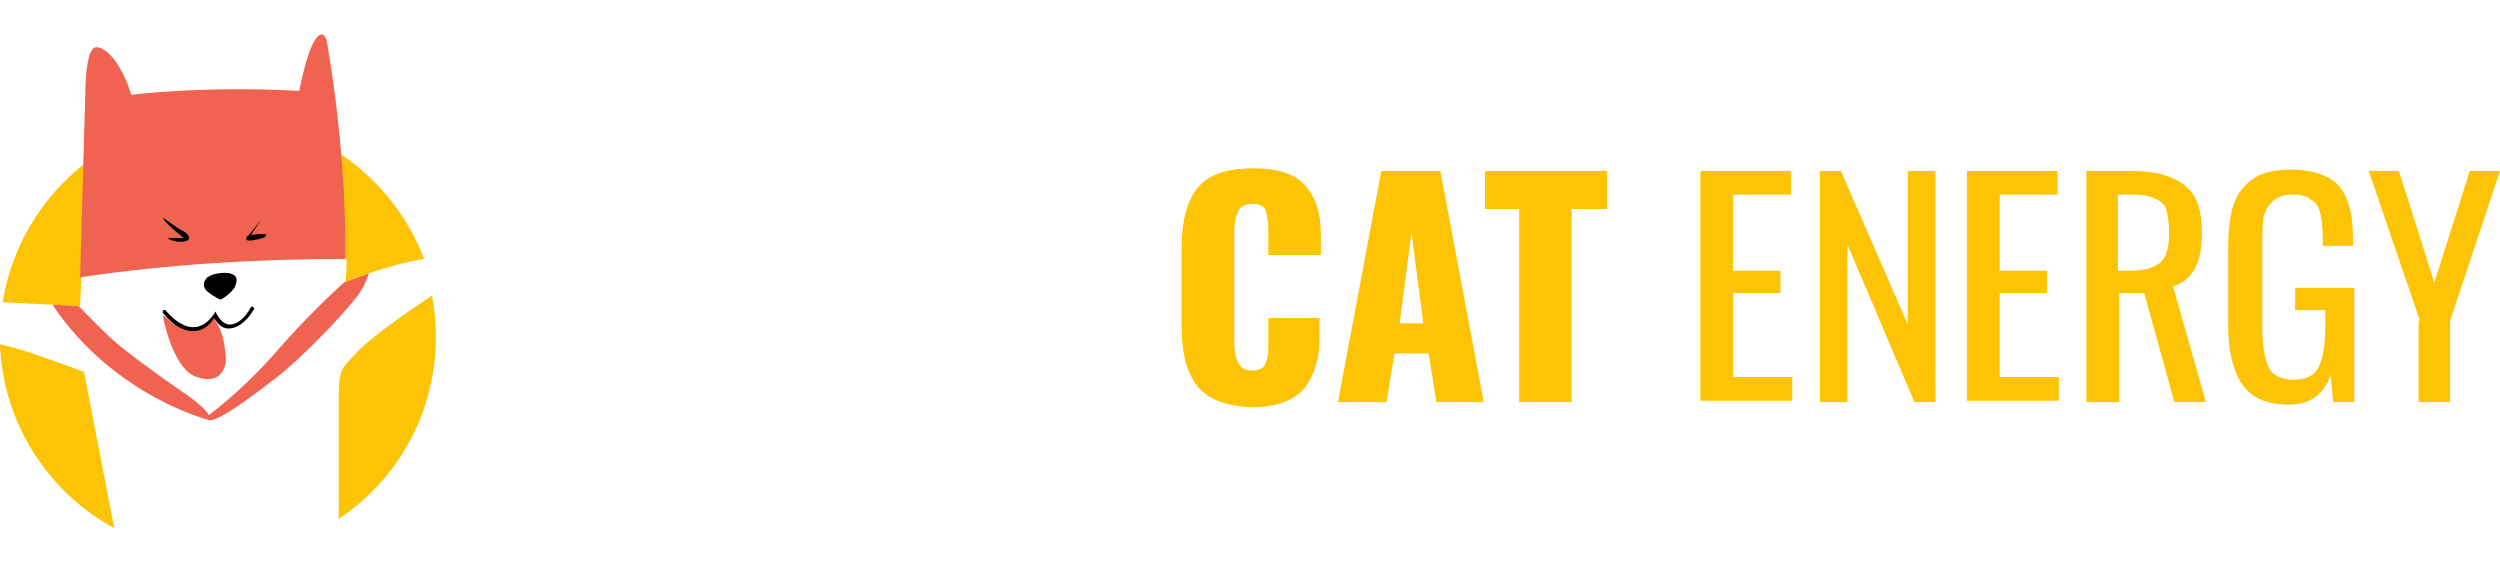
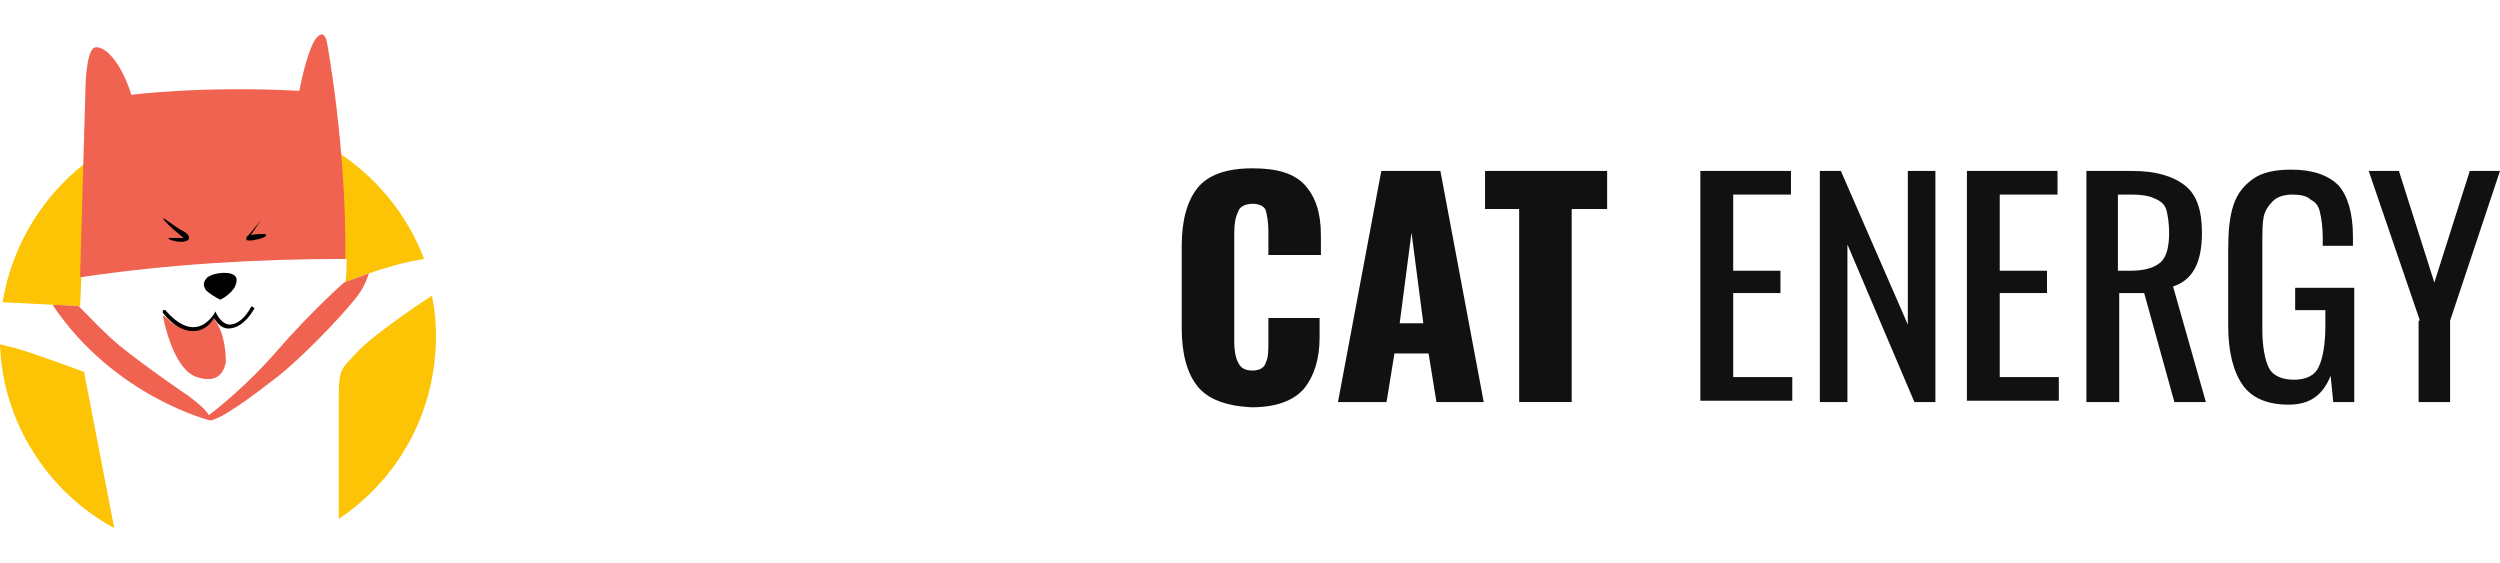
- <svg xmlns="http://www.w3.org/2000/svg" id="Layer_2" viewBox="0 0.002 190.4 37.598" width="200px" height="45px">
-   <style>.st0{fill:#fdc305}.st1{fill:#f06351}</style>
-   <path class="st0" d="M6.1 20.7l.1-2.3c6.7-.9 13.4-1.4 20.2-1.3 0 .6 0 1.2-.1 1.8 0 0 2.9-1.3 6-1.8-2.4-6.3-8.5-10.8-15.6-10.8C8.4 6.3 1.5 12.4.2 20.4c2.2.1 5.9.3 5.9.3zm21.1 3.5c-1.2 1.3-1.4 1.2-1.4 3.5v9.2c4.5-3 7.4-8.1 7.4-13.9 0-1.1-.1-2.1-.3-3.1-1.7 1.1-4.7 3.2-5.7 4.3zM6.4 25.7s-3.8-1.4-5.2-1.8L0 23.6c.2 6 3.7 11.3 8.7 14L6.4 25.7z" />
-   <path class="st1" d="M26.3 17.1C26.4 8.6 24.9.6 24.9.6s-.2-1.2-.9-.2c-.7 1.1-1.2 3.9-1.2 3.9-7.4-.4-12.8.3-12.8.3C9.2 2 7.9.8 7.2 1c-.7.3-.7 3.4-.7 3.4l-.4 14.1c6.7-1 13.5-1.4 20.2-1.4z" />
-   <path d="M12.4 14c0-.1 1 .7 1.4.9.4.2.6.4.6.6 0 .2-.3.3-.6.3s-.9-.1-1-.3H14c.1.1-1.3-1-1.6-1.5zm7.5.1s-1 1.3-1.1 1.3c0 .1-.2.3.2.3s1.1-.2 1.2-.3c.1-.1.1-.2-.1-.2s-.7 0-1 .1l.8-1.2s.1-.1 0 0zm-3.1 6.1s.8-.4 1.1-1c.3-.7 0-.9-.4-1-.5-.1-1.3 0-1.7.3-.4.4-.3.7-.1 1 .2.2.8.6 1.1.7z" />
-   <path class="st1" d="M16.3 21.5s-.2.4-.5.6c-.2.2-.6.4-1 .4-.6 0-1.1-.2-1.5-.4-.2-.1-.4-.3-.5-.4-.2-.2-.4-.3-.4-.3s.7 4.1 2.6 4.7c1.8.6 2.1-.7 2.2-1.1 0-.3 0-2.1-.8-3.2.1-.4 0-.2-.1-.3z" />
-   <path d="M14.7 22.6c-1.3 0-2.3-1.4-2.3-1.4V21h.2s1 1.3 2.1 1.3c.6 0 1.1-.3 1.6-1l.1-.2.1.2s.4.8 1 .8c.5 0 1.1-.4 1.6-1.3 0-.1.1-.1.2 0 .1 0 .1.1 0 .2-.6 1-1.3 1.4-1.9 1.4-.6 0-.9-.5-1.1-.8-.4.7-1 1-1.6 1z" />
-   <path class="st1" d="M26.2 18.9s-2.5 2.2-5.1 5.2-5.2 4.9-5.2 4.9c-.2-.5-1.6-1.5-1.6-1.5s-3.1-2.1-5.2-3.8c-1.2-1-2.3-2.2-3.1-3-.3 0-1.1-.1-2-.1 4.7 7 12 8.8 12 8.8.9-.1 3.3-1.9 5.1-3.3 1.8-1.4 4.8-4.5 5.9-5.9.6-.7.9-1.4 1.1-2-1.1.4-1.9.7-1.9.7z" />
-   <path class="st0" d="M1.2 16.6c-.8-1-1.2-2.5-1.2-4.4V5.9C0 4 .4 2.5 1.2 1.5 2 .5 3.4 0 5.4 0c1.9 0 3.2.4 4 1.3.8.9 1.2 2.1 1.2 3.8v1.5h-4V4.8c0-.7-.1-1.2-.2-1.6-.1-.3-.5-.5-1-.5s-1 .2-1.1.6c-.2.4-.3.9-.3 1.6v8.3c0 .7.1 1.2.3 1.6.2.4.5.6 1.1.6.5 0 .9-.2 1-.6.2-.4.2-.9.2-1.6v-1.8h3.9v1.5c0 1.6-.4 2.9-1.2 3.9-.8.9-2.1 1.4-4 1.4-1.9-.1-3.3-.6-4.1-1.6zM15.2.2h4.5L23 17.8h-3.6l-.6-3.7h-2.6l-.6 3.7h-3.7L15.2.2zm3.2 11.6l-.9-6.9-.9 6.9h1.8zm7.4-8.7h-2.7V.2h9.3v2.9h-2.7v14.7h-4V3.1zM39.5.2h6.9V2H42v5.8h3.6v1.7H42v6.4h4.5v1.8h-7V.2zm9 0h1.7l5.1 11.7V.2h2.1v17.6h-1.6l-5.1-12v12h-2.1V.2zm11.3 0h6.9V2h-4.4v5.8h3.6v1.7h-3.6v6.4h4.5v1.8h-7V.2zm9 0h3.6c1.8 0 3.1.4 4 1.1s1.3 1.9 1.3 3.6c0 2.3-.7 3.6-2.2 4.1l2.5 8.8h-2.4l-2.3-8.3h-1.9v8.3h-2.5V.2zm3.4 7.6c1.1 0 1.8-.2 2.3-.6.5-.4.7-1.2.7-2.3 0-.7-.1-1.3-.2-1.7s-.4-.7-.9-.9c-.4-.2-1-.3-1.7-.3h-1.1v5.8h.9zm8.6 8.7c-.7-1-1.1-2.5-1.1-4.5V6.2c0-1.4.1-2.5.4-3.4.3-.9.8-1.5 1.5-2s1.7-.7 2.9-.7c1.6 0 2.8.4 3.6 1.2.7.8 1.1 2.1 1.1 3.9v.7h-2.3v-.6c0-.8-.1-1.5-.2-1.9-.1-.5-.3-.8-.7-1-.3-.3-.8-.4-1.4-.4-.7 0-1.2.2-1.5.5-.3.3-.6.7-.7 1.2-.1.5-.1 1.2-.1 2.1v6.5c0 1.3.2 2.3.5 2.9.3.6 1 .9 1.9.9.9 0 1.6-.3 1.9-1 .3-.6.5-1.7.5-3.1v-1.2h-2.3V9.1h4.5v8.7h-1.6l-.2-2c-.6 1.5-1.6 2.2-3.2 2.2s-2.8-.5-3.5-1.5zm13.5-4.9L90.4.2h2.3l2.7 8.5L98.1.2h2.3l-3.8 11.4v6.2h-2.4v-6.2z" fill="#111" transform="translate(90 10.2)" />
+ <svg xmlns="http://www.w3.org/2000/svg" version="1.1" id="Layer_2" x="0px" y="0px" width="200" height="45" viewBox="0 0.002 190.4 37.598" style="enable-background:new 0 0 33.3 37.6;">
+   <style type="text/css">
+     .st0 {
+       fill: #FDC305;
+     }
+     .st1 {
+       fill: #F06351;
+     }
+   </style>
+   <g>
+     <path class="st0" d="M6.1,20.7l0.1-2.3c6.7-0.9,13.4-1.4,20.2-1.3c0,0.6,0,1.2-0.1,1.8c0,0,2.9-1.3,6-1.8     c-2.4-6.3-8.5-10.8-15.6-10.8c-8.3,0-15.2,6.1-16.5,14.1C2.4,20.5,6.1,20.7,6.1,20.7z" />
+     <path class="st0" d="M27.2,24.2c-1.2,1.3-1.4,1.2-1.4,3.5c0,0.9,0,4.9,0,9.2c4.5-3,7.4-8.1,7.4-13.9c0-1.1-0.1-2.1-0.3-3.1     C31.2,21,28.2,23.1,27.2,24.2z" />
+     <path class="st0" d="M6.4,25.7c0,0-3.8-1.4-5.2-1.8c-0.4-0.1-0.8-0.2-1.2-0.3c0.2,6,3.7,11.3,8.7,14L6.4,25.7z" />
+   </g>
+   <path class="st1" d="M26.3,17.1c0.1-8.5-1.4-16.5-1.4-16.5S24.7-0.6,24,0.4c-0.7,1.1-1.2,3.9-1.2,3.9c-7.4-0.4-12.8,0.3-12.8,0.3   C9.2,2,7.9,0.8,7.2,1C6.5,1.3,6.5,4.4,6.5,4.4L6.1,18.5C12.8,17.5,19.6,17.1,26.3,17.1z" />
+   <path d="M12.4,14c0-0.1,1,0.7,1.4,0.9c0.4,0.2,0.6,0.4,0.6,0.6c0,0.2-0.3,0.3-0.6,0.3s-0.9-0.1-1-0.3c0,0,0.6,0,0.9,0h0.3   C14.1,15.6,12.7,14.5,12.4,14z" />
+   <path d="M19.9,14.1c0,0-1,1.3-1.1,1.3c0,0.1-0.2,0.3,0.2,0.3s1.1-0.2,1.2-0.3c0.1-0.1,0.1-0.2-0.1-0.2c-0.2,0-0.7,0-1,0.1L19.9,14.1   C19.9,14.1,20,14,19.9,14.1z" />
+   <path d="M16.8,20.2c0,0,0.8-0.4,1.1-1c0.3-0.7,0-0.9-0.4-1c-0.5-0.1-1.3,0-1.7,0.3c-0.4,0.4-0.3,0.7-0.1,1   C15.9,19.7,16.5,20.1,16.8,20.2z" />
+   <path class="st1" d="M16.3,21.5c0,0-0.2,0.4-0.5,0.6c-0.2,0.2-0.6,0.4-1,0.4c-0.6,0-1.1-0.2-1.5-0.4c-0.2-0.1-0.4-0.3-0.5-0.4   c-0.2-0.2-0.4-0.3-0.4-0.3s0.7,4.1,2.6,4.7c1.8,0.6,2.1-0.7,2.2-1.1c0-0.3,0-2.1-0.8-3.2C16.5,21.4,16.4,21.6,16.3,21.5z" />
+   <g>
+     <path d="M14.7,22.6C14.7,22.6,14.7,22.6,14.7,22.6c-1.3,0-2.3-1.4-2.3-1.4c0-0.1,0-0.2,0-0.2c0.1,0,0.2,0,0.2,0c0,0,1,1.3,2.1,1.3     c0,0,0,0,0,0c0.6,0,1.1-0.3,1.6-1l0.1-0.2l0.1,0.2c0,0,0.4,0.8,1,0.8c0.5,0,1.1-0.4,1.6-1.3c0-0.1,0.1-0.1,0.2,0     c0.1,0,0.1,0.1,0,0.2c-0.6,1-1.3,1.4-1.9,1.4c-0.6,0-0.9-0.5-1.1-0.8C15.9,22.3,15.3,22.6,14.7,22.6z" />
+   </g>
+   <path class="st1" d="M26.2,18.9c0,0-2.5,2.2-5.1,5.2S15.9,29,15.9,29c-0.2-0.5-1.6-1.5-1.6-1.5s-3.1-2.1-5.2-3.8   c-1.2-1-2.3-2.2-3.1-3c-0.3,0-1.1-0.1-2-0.1c4.7,7,12,8.8,12,8.8c0.9-0.1,3.3-1.9,5.1-3.3c1.8-1.4,4.8-4.5,5.9-5.9   c0.6-0.7,0.9-1.4,1.1-2C27,18.6,26.2,18.9,26.2,18.9z" />
+   <g transform="matrix(1, 0, 0, 1, 90, 10.2)">
+     <path class="st0" d="M1.2,16.6c-0.8-1-1.2-2.5-1.2-4.4V5.9c0-1.9,0.4-3.4,1.2-4.4C2,0.5,3.4,0,5.4,0c1.9,0,3.2,0.4,4,1.3     c0.8,0.9,1.2,2.1,1.2,3.8v1.5H6.6V4.8c0-0.7-0.1-1.2-0.2-1.6C6.3,2.9,5.9,2.7,5.4,2.7S4.4,2.9,4.3,3.3C4.1,3.7,4,4.2,4,4.9v8.3     c0,0.7,0.1,1.2,0.3,1.6c0.2,0.4,0.5,0.6,1.1,0.6c0.5,0,0.9-0.2,1-0.6c0.2-0.4,0.2-0.9,0.2-1.6v-1.8h3.9v1.5c0,1.6-0.4,2.9-1.2,3.9     c-0.8,0.9-2.1,1.4-4,1.4C3.4,18.1,2,17.6,1.2,16.6z" style="fill: rgb(17, 17, 17);" />
+     <path class="st0" d="M15.2,0.2h4.5L23,17.8h-3.6l-0.6-3.7h-2.6l-0.6,3.7h-3.7L15.2,0.2z M18.4,11.8l-0.9-6.9l-0.9,6.9H18.4z" style="fill: rgb(17, 17, 17);" />
+     <path class="st0" d="M25.8,3.1h-2.7V0.2h9.3v2.9h-2.7v14.7h-4V3.1z" style="fill: rgb(17, 17, 17);" />
+     <path class="st0" d="M39.5,0.2h6.9v1.8H42v5.8h3.6v1.7H42v6.4h4.5v1.8h-7V0.2z" style="fill: rgb(17, 17, 17);" />
+     <path class="st0" d="M48.5,0.2h1.7l5.1,11.7V0.2h2.1v17.6h-1.6l-5.1-12v12h-2.1V0.2z" style="fill: rgb(17, 17, 17);" />
+     <path class="st0" d="M59.8,0.2h6.9v1.8h-4.4v5.8h3.6v1.7h-3.6v6.4h4.5v1.8h-7V0.2z" style="fill: rgb(17, 17, 17);" />
+     <path class="st0" d="M68.8,0.2h3.6c1.8,0,3.1,0.4,4,1.1s1.3,1.9,1.3,3.6c0,2.3-0.7,3.6-2.2,4.1l2.5,8.8h-2.4l-2.3-8.3h-1.9v8.3     h-2.5V0.2z M72.2,7.8c1.1,0,1.8-0.2,2.3-0.6C75,6.8,75.2,6,75.2,4.9c0-0.7-0.1-1.3-0.2-1.7s-0.4-0.7-0.9-0.9     c-0.4-0.2-1-0.3-1.7-0.3h-1.1v5.8H72.2z" style="fill: rgb(17, 17, 17);" />
+     <path class="st0" d="M80.8,16.5c-0.7-1-1.1-2.5-1.1-4.5V6.2c0-1.4,0.1-2.5,0.4-3.4c0.3-0.9,0.8-1.5,1.5-2c0.7-0.5,1.7-0.7,2.9-0.7     c1.6,0,2.8,0.4,3.6,1.2c0.7,0.8,1.1,2.1,1.1,3.9v0.7h-2.3V5.3c0-0.8-0.1-1.5-0.2-1.9c-0.1-0.5-0.3-0.8-0.7-1     C85.7,2.1,85.2,2,84.6,2c-0.7,0-1.2,0.2-1.5,0.5c-0.3,0.3-0.6,0.7-0.7,1.2c-0.1,0.5-0.1,1.2-0.1,2.1v6.5c0,1.3,0.2,2.3,0.5,2.9     c0.3,0.6,1,0.9,1.9,0.9c0.9,0,1.6-0.3,1.9-1c0.3-0.6,0.5-1.7,0.5-3.1v-1.2h-2.3V9.1h4.5v8.7h-1.6l-0.2-2c-0.6,1.5-1.6,2.2-3.2,2.2     C82.7,18,81.5,17.5,80.8,16.5z" style="fill: rgb(17, 17, 17);" />
+     <path class="st0" d="M94.3,11.6L90.4,0.2h2.3l2.7,8.5l2.7-8.5h2.3l-3.8,11.4v6.2h-2.4V11.6z" style="fill: rgb(17, 17, 17);" />
+   </g>
</svg>
